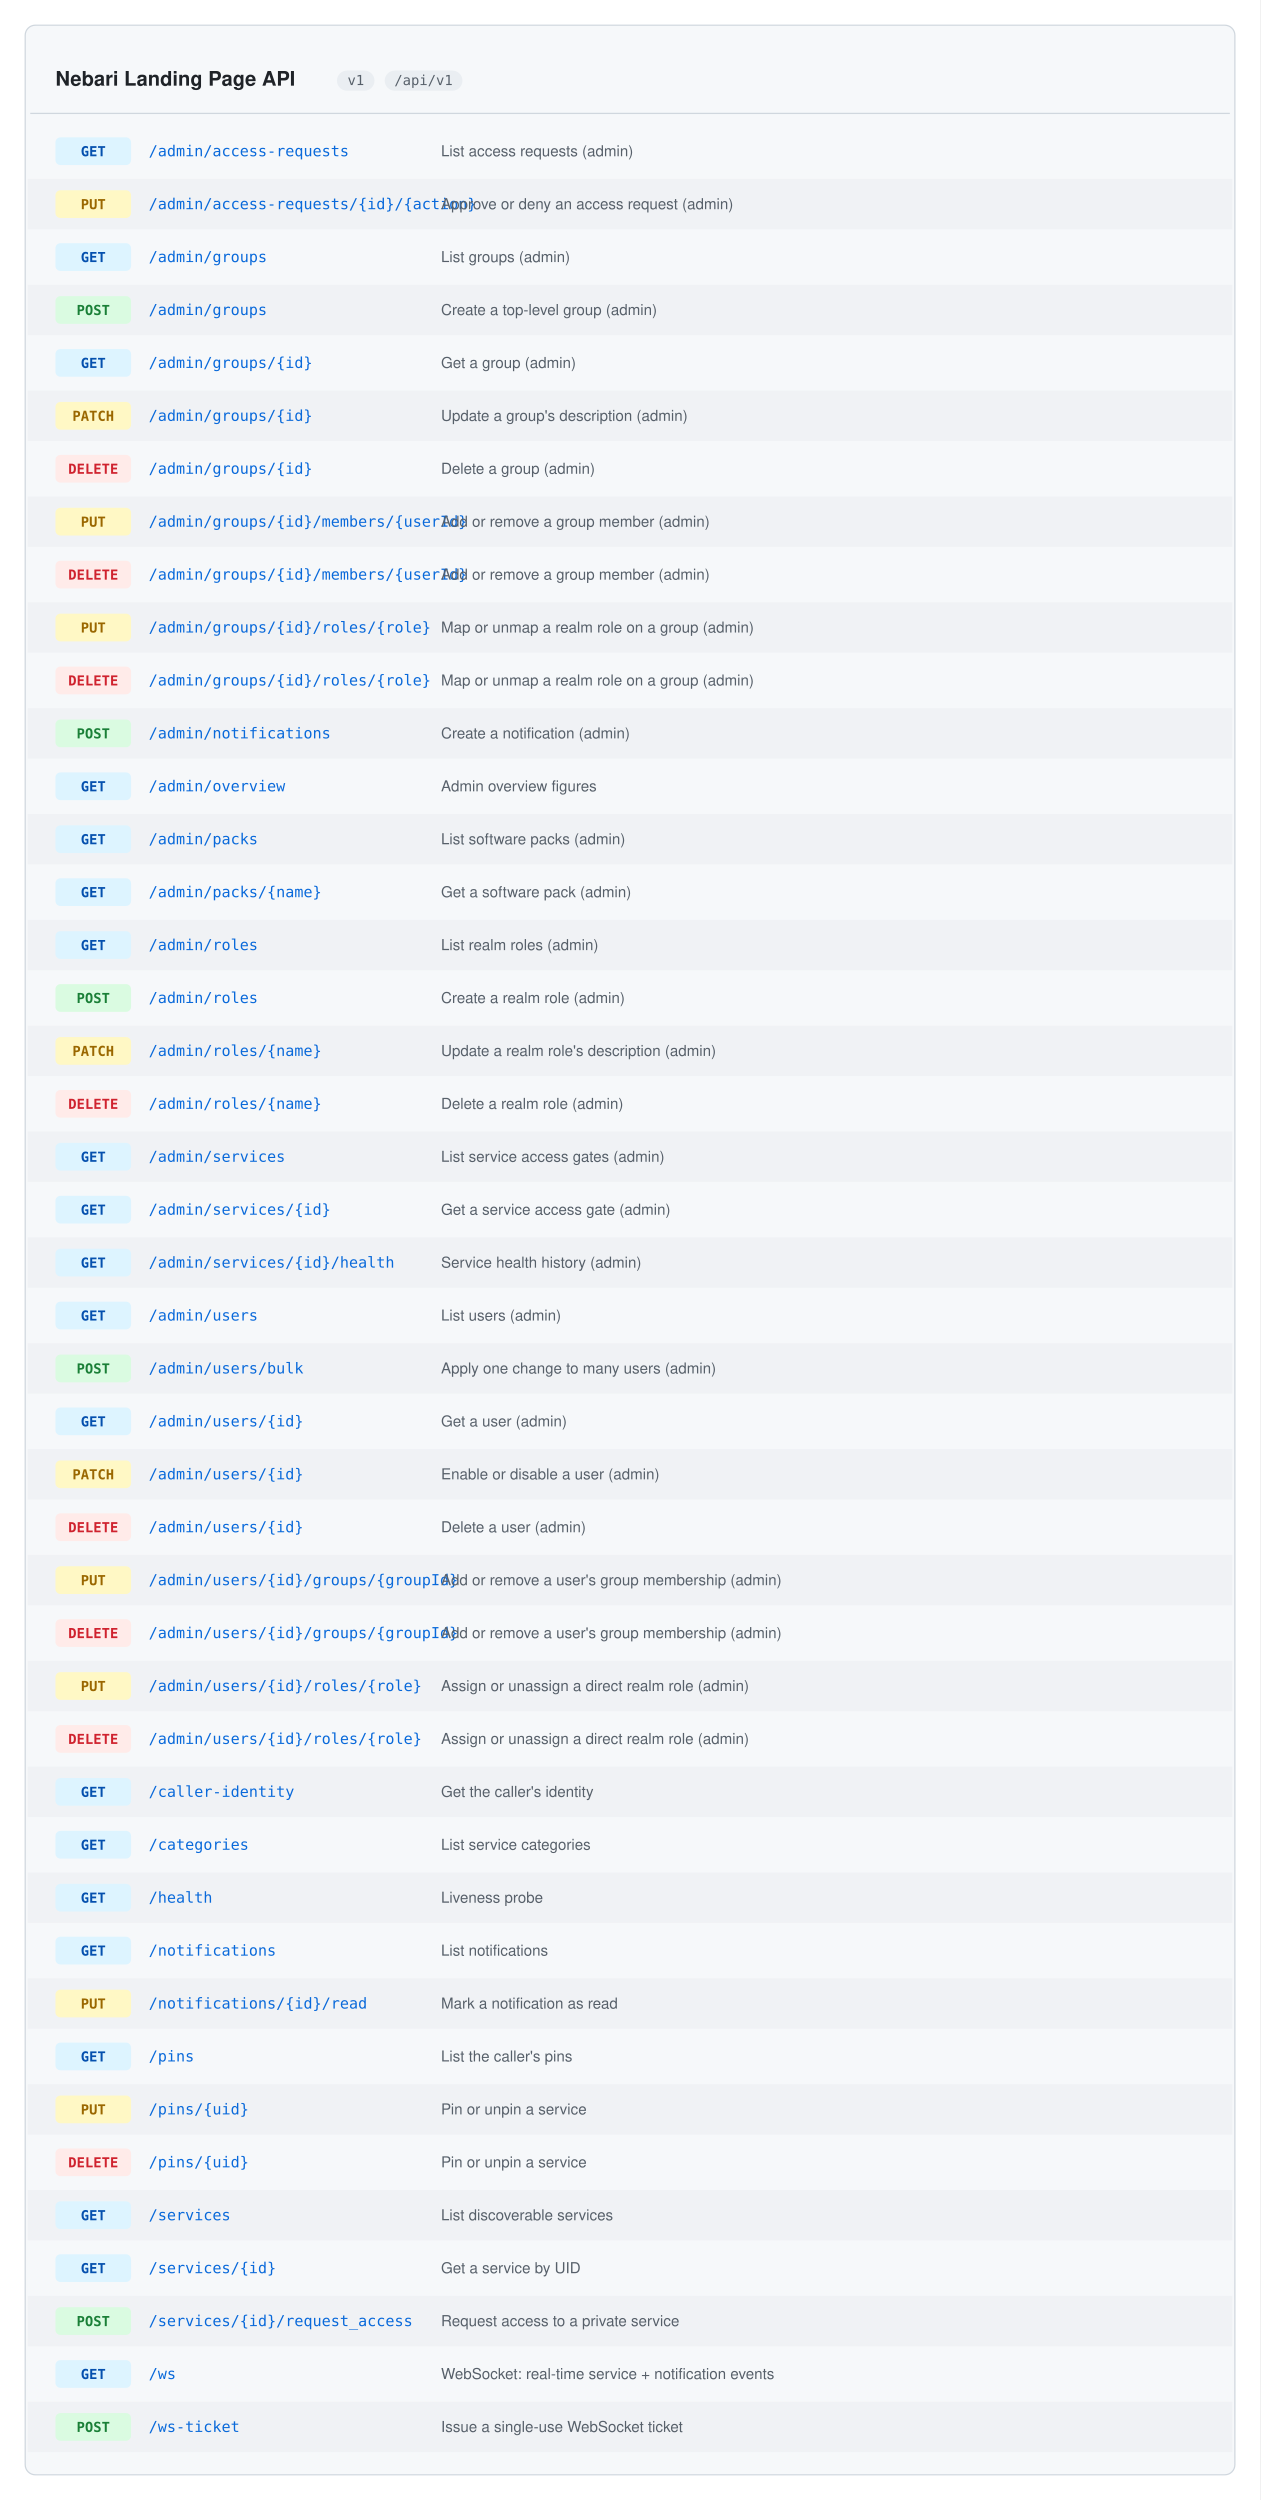
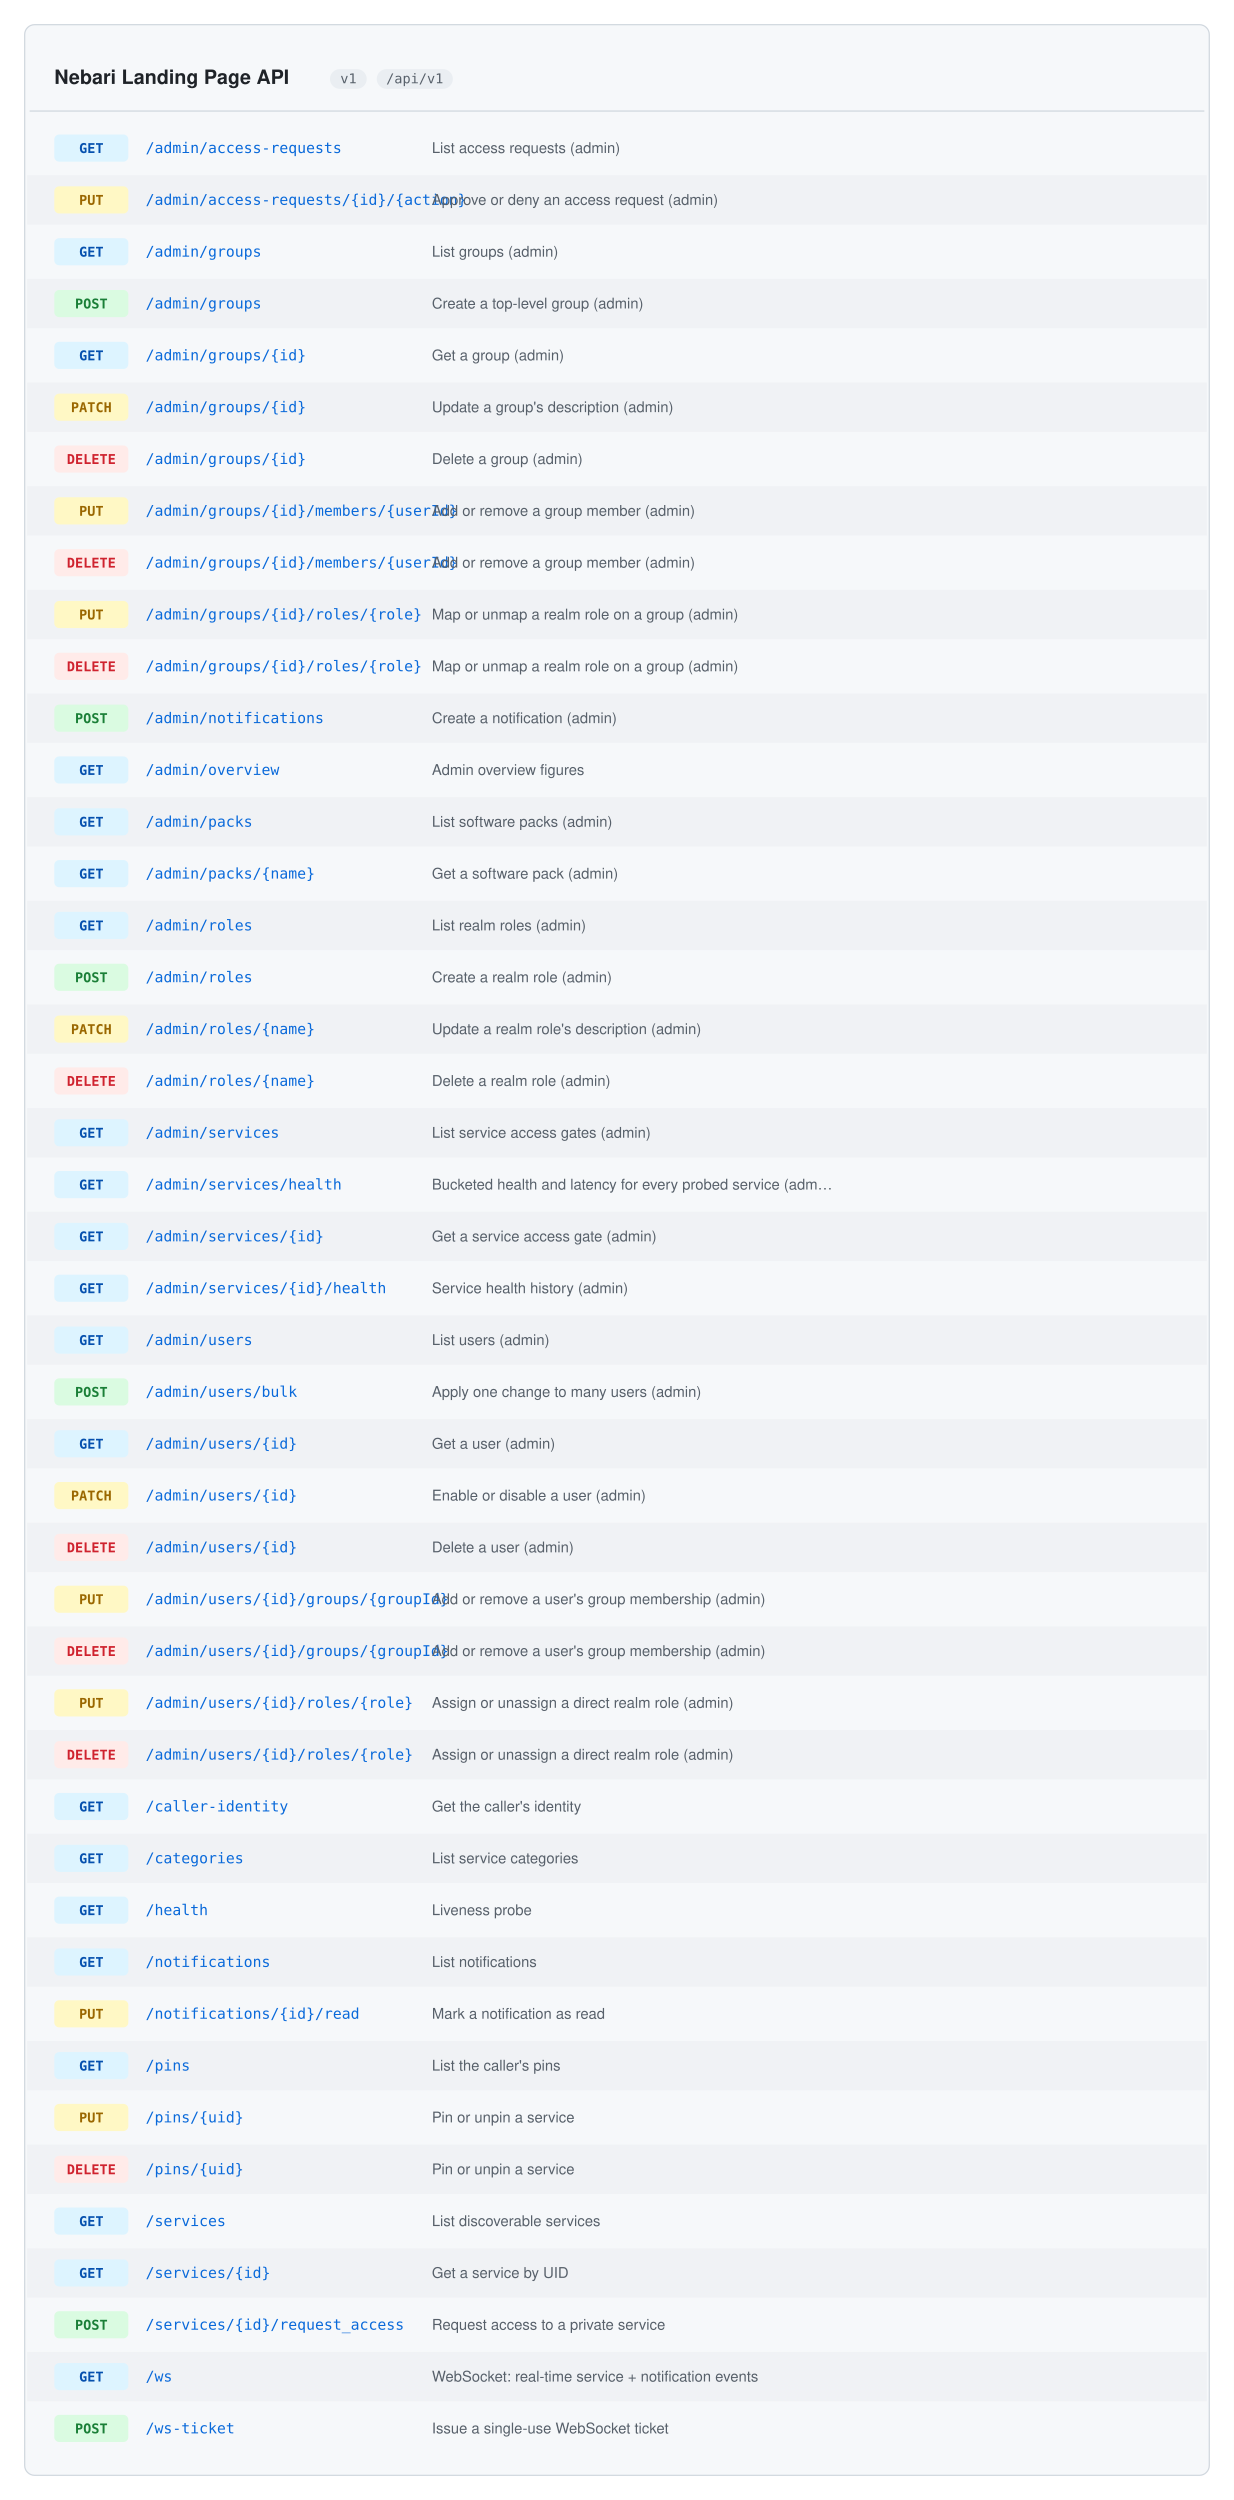
- <svg xmlns="http://www.w3.org/2000/svg" width="1000" height="1984" viewBox="0 0 1000 1984">
-   <rect width="1000" height="1984" fill="#ffffff" />
-   <rect x="20" y="20" width="960" height="1944" rx="8" fill="#f6f8fa" stroke="#d0d7de" stroke-width="1" />
+ <svg xmlns="http://www.w3.org/2000/svg" width="1000" height="2026" viewBox="0 0 1000 2026">
+   <rect width="1000" height="2026" fill="#ffffff" />
+   <rect x="20" y="20" width="960" height="1986" rx="8" fill="#f6f8fa" stroke="#d0d7de" stroke-width="1" />
  <text x="44" y="68" font-family="-apple-system,BlinkMacSystemFont,'Segoe UI',Helvetica,Arial,sans-serif" font-size="16" font-weight="600" fill="#1f2328">Nebari Landing Page API</text>
  <rect x="267.4" y="56.0" width="29.8" height="16" rx="8" fill="#eaeef2" />
  <text x="282.4" y="67.5" font-family="ui-monospace,'Cascadia Code','Source Code Pro',Menlo,Consolas,monospace" font-size="11" fill="#57606a" text-anchor="middle">v1</text>
  <rect x="305.3" y="56.0" width="61.7" height="16" rx="8" fill="#eaeef2" />
  <text x="336.1" y="67.5" font-family="ui-monospace,'Cascadia Code','Source Code Pro',Menlo,Consolas,monospace" font-size="11" fill="#57606a" text-anchor="middle">/api/v1</text>
  <line x1="24" y1="90" x2="976" y2="90" stroke="#d0d7de" stroke-width="1" />
  <rect x="44" y="109" width="60" height="22" rx="4" fill="#ddf4ff" />
  <text x="74" y="124" font-family="ui-monospace,'Cascadia Code','Source Code Pro',Menlo,Consolas,monospace" font-size="11" font-weight="600" fill="#0550ae" text-anchor="middle">GET</text>
  <text x="118" y="124" font-family="ui-monospace,'Cascadia Code','Source Code Pro',Menlo,Consolas,monospace" font-size="12" fill="#0969da">/admin/access-requests</text>
  <text x="350" y="124" font-family="-apple-system,BlinkMacSystemFont,'Segoe UI',Helvetica,Arial,sans-serif" font-size="12" fill="#57606a">List access requests (admin)</text>
  <rect x="22" y="142" width="956" height="40" fill="#f0f2f5" />
  <rect x="44" y="151" width="60" height="22" rx="4" fill="#fff8c5" />
  <text x="74" y="166" font-family="ui-monospace,'Cascadia Code','Source Code Pro',Menlo,Consolas,monospace" font-size="11" font-weight="600" fill="#9a6700" text-anchor="middle">PUT</text>
  <text x="118" y="166" font-family="ui-monospace,'Cascadia Code','Source Code Pro',Menlo,Consolas,monospace" font-size="12" fill="#0969da">/admin/access-requests/{id}/{action}</text>
  <text x="350" y="166" font-family="-apple-system,BlinkMacSystemFont,'Segoe UI',Helvetica,Arial,sans-serif" font-size="12" fill="#57606a">Approve or deny an access request (admin)</text>
  <rect x="44" y="193" width="60" height="22" rx="4" fill="#ddf4ff" />
  <text x="74" y="208" font-family="ui-monospace,'Cascadia Code','Source Code Pro',Menlo,Consolas,monospace" font-size="11" font-weight="600" fill="#0550ae" text-anchor="middle">GET</text>
  <text x="118" y="208" font-family="ui-monospace,'Cascadia Code','Source Code Pro',Menlo,Consolas,monospace" font-size="12" fill="#0969da">/admin/groups</text>
  <text x="350" y="208" font-family="-apple-system,BlinkMacSystemFont,'Segoe UI',Helvetica,Arial,sans-serif" font-size="12" fill="#57606a">List groups (admin)</text>
  <rect x="22" y="226" width="956" height="40" fill="#f0f2f5" />
  <rect x="44" y="235" width="60" height="22" rx="4" fill="#dafbe1" />
  <text x="74" y="250" font-family="ui-monospace,'Cascadia Code','Source Code Pro',Menlo,Consolas,monospace" font-size="11" font-weight="600" fill="#1a7f37" text-anchor="middle">POST</text>
  <text x="118" y="250" font-family="ui-monospace,'Cascadia Code','Source Code Pro',Menlo,Consolas,monospace" font-size="12" fill="#0969da">/admin/groups</text>
  <text x="350" y="250" font-family="-apple-system,BlinkMacSystemFont,'Segoe UI',Helvetica,Arial,sans-serif" font-size="12" fill="#57606a">Create a top-level group (admin)</text>
  <rect x="44" y="277" width="60" height="22" rx="4" fill="#ddf4ff" />
  <text x="74" y="292" font-family="ui-monospace,'Cascadia Code','Source Code Pro',Menlo,Consolas,monospace" font-size="11" font-weight="600" fill="#0550ae" text-anchor="middle">GET</text>
  <text x="118" y="292" font-family="ui-monospace,'Cascadia Code','Source Code Pro',Menlo,Consolas,monospace" font-size="12" fill="#0969da">/admin/groups/{id}</text>
  <text x="350" y="292" font-family="-apple-system,BlinkMacSystemFont,'Segoe UI',Helvetica,Arial,sans-serif" font-size="12" fill="#57606a">Get a group (admin)</text>
  <rect x="22" y="310" width="956" height="40" fill="#f0f2f5" />
  <rect x="44" y="319" width="60" height="22" rx="4" fill="#fff8c5" />
  <text x="74" y="334" font-family="ui-monospace,'Cascadia Code','Source Code Pro',Menlo,Consolas,monospace" font-size="11" font-weight="600" fill="#9a6700" text-anchor="middle">PATCH</text>
  <text x="118" y="334" font-family="ui-monospace,'Cascadia Code','Source Code Pro',Menlo,Consolas,monospace" font-size="12" fill="#0969da">/admin/groups/{id}</text>
  <text x="350" y="334" font-family="-apple-system,BlinkMacSystemFont,'Segoe UI',Helvetica,Arial,sans-serif" font-size="12" fill="#57606a">Update a group's description (admin)</text>
  <rect x="44" y="361" width="60" height="22" rx="4" fill="#ffebe9" />
  <text x="74" y="376" font-family="ui-monospace,'Cascadia Code','Source Code Pro',Menlo,Consolas,monospace" font-size="11" font-weight="600" fill="#cf222e" text-anchor="middle">DELETE</text>
  <text x="118" y="376" font-family="ui-monospace,'Cascadia Code','Source Code Pro',Menlo,Consolas,monospace" font-size="12" fill="#0969da">/admin/groups/{id}</text>
  <text x="350" y="376" font-family="-apple-system,BlinkMacSystemFont,'Segoe UI',Helvetica,Arial,sans-serif" font-size="12" fill="#57606a">Delete a group (admin)</text>
  <rect x="22" y="394" width="956" height="40" fill="#f0f2f5" />
  <rect x="44" y="403" width="60" height="22" rx="4" fill="#fff8c5" />
  <text x="74" y="418" font-family="ui-monospace,'Cascadia Code','Source Code Pro',Menlo,Consolas,monospace" font-size="11" font-weight="600" fill="#9a6700" text-anchor="middle">PUT</text>
  <text x="118" y="418" font-family="ui-monospace,'Cascadia Code','Source Code Pro',Menlo,Consolas,monospace" font-size="12" fill="#0969da">/admin/groups/{id}/members/{userId}</text>
  <text x="350" y="418" font-family="-apple-system,BlinkMacSystemFont,'Segoe UI',Helvetica,Arial,sans-serif" font-size="12" fill="#57606a">Add or remove a group member (admin)</text>
  <rect x="44" y="445" width="60" height="22" rx="4" fill="#ffebe9" />
  <text x="74" y="460" font-family="ui-monospace,'Cascadia Code','Source Code Pro',Menlo,Consolas,monospace" font-size="11" font-weight="600" fill="#cf222e" text-anchor="middle">DELETE</text>
  <text x="118" y="460" font-family="ui-monospace,'Cascadia Code','Source Code Pro',Menlo,Consolas,monospace" font-size="12" fill="#0969da">/admin/groups/{id}/members/{userId}</text>
  <text x="350" y="460" font-family="-apple-system,BlinkMacSystemFont,'Segoe UI',Helvetica,Arial,sans-serif" font-size="12" fill="#57606a">Add or remove a group member (admin)</text>
  <rect x="22" y="478" width="956" height="40" fill="#f0f2f5" />
  <rect x="44" y="487" width="60" height="22" rx="4" fill="#fff8c5" />
  <text x="74" y="502" font-family="ui-monospace,'Cascadia Code','Source Code Pro',Menlo,Consolas,monospace" font-size="11" font-weight="600" fill="#9a6700" text-anchor="middle">PUT</text>
  <text x="118" y="502" font-family="ui-monospace,'Cascadia Code','Source Code Pro',Menlo,Consolas,monospace" font-size="12" fill="#0969da">/admin/groups/{id}/roles/{role}</text>
  <text x="350" y="502" font-family="-apple-system,BlinkMacSystemFont,'Segoe UI',Helvetica,Arial,sans-serif" font-size="12" fill="#57606a">Map or unmap a realm role on a group (admin)</text>
  <rect x="44" y="529" width="60" height="22" rx="4" fill="#ffebe9" />
  <text x="74" y="544" font-family="ui-monospace,'Cascadia Code','Source Code Pro',Menlo,Consolas,monospace" font-size="11" font-weight="600" fill="#cf222e" text-anchor="middle">DELETE</text>
  <text x="118" y="544" font-family="ui-monospace,'Cascadia Code','Source Code Pro',Menlo,Consolas,monospace" font-size="12" fill="#0969da">/admin/groups/{id}/roles/{role}</text>
  <text x="350" y="544" font-family="-apple-system,BlinkMacSystemFont,'Segoe UI',Helvetica,Arial,sans-serif" font-size="12" fill="#57606a">Map or unmap a realm role on a group (admin)</text>
  <rect x="22" y="562" width="956" height="40" fill="#f0f2f5" />
  <rect x="44" y="571" width="60" height="22" rx="4" fill="#dafbe1" />
  <text x="74" y="586" font-family="ui-monospace,'Cascadia Code','Source Code Pro',Menlo,Consolas,monospace" font-size="11" font-weight="600" fill="#1a7f37" text-anchor="middle">POST</text>
  <text x="118" y="586" font-family="ui-monospace,'Cascadia Code','Source Code Pro',Menlo,Consolas,monospace" font-size="12" fill="#0969da">/admin/notifications</text>
  <text x="350" y="586" font-family="-apple-system,BlinkMacSystemFont,'Segoe UI',Helvetica,Arial,sans-serif" font-size="12" fill="#57606a">Create a notification (admin)</text>
  <rect x="44" y="613" width="60" height="22" rx="4" fill="#ddf4ff" />
  <text x="74" y="628" font-family="ui-monospace,'Cascadia Code','Source Code Pro',Menlo,Consolas,monospace" font-size="11" font-weight="600" fill="#0550ae" text-anchor="middle">GET</text>
  <text x="118" y="628" font-family="ui-monospace,'Cascadia Code','Source Code Pro',Menlo,Consolas,monospace" font-size="12" fill="#0969da">/admin/overview</text>
  <text x="350" y="628" font-family="-apple-system,BlinkMacSystemFont,'Segoe UI',Helvetica,Arial,sans-serif" font-size="12" fill="#57606a">Admin overview figures</text>
  <rect x="22" y="646" width="956" height="40" fill="#f0f2f5" />
  <rect x="44" y="655" width="60" height="22" rx="4" fill="#ddf4ff" />
  <text x="74" y="670" font-family="ui-monospace,'Cascadia Code','Source Code Pro',Menlo,Consolas,monospace" font-size="11" font-weight="600" fill="#0550ae" text-anchor="middle">GET</text>
  <text x="118" y="670" font-family="ui-monospace,'Cascadia Code','Source Code Pro',Menlo,Consolas,monospace" font-size="12" fill="#0969da">/admin/packs</text>
  <text x="350" y="670" font-family="-apple-system,BlinkMacSystemFont,'Segoe UI',Helvetica,Arial,sans-serif" font-size="12" fill="#57606a">List software packs (admin)</text>
  <rect x="44" y="697" width="60" height="22" rx="4" fill="#ddf4ff" />
  <text x="74" y="712" font-family="ui-monospace,'Cascadia Code','Source Code Pro',Menlo,Consolas,monospace" font-size="11" font-weight="600" fill="#0550ae" text-anchor="middle">GET</text>
  <text x="118" y="712" font-family="ui-monospace,'Cascadia Code','Source Code Pro',Menlo,Consolas,monospace" font-size="12" fill="#0969da">/admin/packs/{name}</text>
  <text x="350" y="712" font-family="-apple-system,BlinkMacSystemFont,'Segoe UI',Helvetica,Arial,sans-serif" font-size="12" fill="#57606a">Get a software pack (admin)</text>
  <rect x="22" y="730" width="956" height="40" fill="#f0f2f5" />
  <rect x="44" y="739" width="60" height="22" rx="4" fill="#ddf4ff" />
  <text x="74" y="754" font-family="ui-monospace,'Cascadia Code','Source Code Pro',Menlo,Consolas,monospace" font-size="11" font-weight="600" fill="#0550ae" text-anchor="middle">GET</text>
  <text x="118" y="754" font-family="ui-monospace,'Cascadia Code','Source Code Pro',Menlo,Consolas,monospace" font-size="12" fill="#0969da">/admin/roles</text>
  <text x="350" y="754" font-family="-apple-system,BlinkMacSystemFont,'Segoe UI',Helvetica,Arial,sans-serif" font-size="12" fill="#57606a">List realm roles (admin)</text>
  <rect x="44" y="781" width="60" height="22" rx="4" fill="#dafbe1" />
  <text x="74" y="796" font-family="ui-monospace,'Cascadia Code','Source Code Pro',Menlo,Consolas,monospace" font-size="11" font-weight="600" fill="#1a7f37" text-anchor="middle">POST</text>
  <text x="118" y="796" font-family="ui-monospace,'Cascadia Code','Source Code Pro',Menlo,Consolas,monospace" font-size="12" fill="#0969da">/admin/roles</text>
  <text x="350" y="796" font-family="-apple-system,BlinkMacSystemFont,'Segoe UI',Helvetica,Arial,sans-serif" font-size="12" fill="#57606a">Create a realm role (admin)</text>
  <rect x="22" y="814" width="956" height="40" fill="#f0f2f5" />
  <rect x="44" y="823" width="60" height="22" rx="4" fill="#fff8c5" />
  <text x="74" y="838" font-family="ui-monospace,'Cascadia Code','Source Code Pro',Menlo,Consolas,monospace" font-size="11" font-weight="600" fill="#9a6700" text-anchor="middle">PATCH</text>
  <text x="118" y="838" font-family="ui-monospace,'Cascadia Code','Source Code Pro',Menlo,Consolas,monospace" font-size="12" fill="#0969da">/admin/roles/{name}</text>
  <text x="350" y="838" font-family="-apple-system,BlinkMacSystemFont,'Segoe UI',Helvetica,Arial,sans-serif" font-size="12" fill="#57606a">Update a realm role's description (admin)</text>
  <rect x="44" y="865" width="60" height="22" rx="4" fill="#ffebe9" />
  <text x="74" y="880" font-family="ui-monospace,'Cascadia Code','Source Code Pro',Menlo,Consolas,monospace" font-size="11" font-weight="600" fill="#cf222e" text-anchor="middle">DELETE</text>
  <text x="118" y="880" font-family="ui-monospace,'Cascadia Code','Source Code Pro',Menlo,Consolas,monospace" font-size="12" fill="#0969da">/admin/roles/{name}</text>
  <text x="350" y="880" font-family="-apple-system,BlinkMacSystemFont,'Segoe UI',Helvetica,Arial,sans-serif" font-size="12" fill="#57606a">Delete a realm role (admin)</text>
  <rect x="22" y="898" width="956" height="40" fill="#f0f2f5" />
  <rect x="44" y="907" width="60" height="22" rx="4" fill="#ddf4ff" />
  <text x="74" y="922" font-family="ui-monospace,'Cascadia Code','Source Code Pro',Menlo,Consolas,monospace" font-size="11" font-weight="600" fill="#0550ae" text-anchor="middle">GET</text>
  <text x="118" y="922" font-family="ui-monospace,'Cascadia Code','Source Code Pro',Menlo,Consolas,monospace" font-size="12" fill="#0969da">/admin/services</text>
  <text x="350" y="922" font-family="-apple-system,BlinkMacSystemFont,'Segoe UI',Helvetica,Arial,sans-serif" font-size="12" fill="#57606a">List service access gates (admin)</text>
  <rect x="44" y="949" width="60" height="22" rx="4" fill="#ddf4ff" />
  <text x="74" y="964" font-family="ui-monospace,'Cascadia Code','Source Code Pro',Menlo,Consolas,monospace" font-size="11" font-weight="600" fill="#0550ae" text-anchor="middle">GET</text>
-   <text x="118" y="964" font-family="ui-monospace,'Cascadia Code','Source Code Pro',Menlo,Consolas,monospace" font-size="12" fill="#0969da">/admin/services/{id}</text>
-   <text x="350" y="964" font-family="-apple-system,BlinkMacSystemFont,'Segoe UI',Helvetica,Arial,sans-serif" font-size="12" fill="#57606a">Get a service access gate (admin)</text>
+   <text x="118" y="964" font-family="ui-monospace,'Cascadia Code','Source Code Pro',Menlo,Consolas,monospace" font-size="12" fill="#0969da">/admin/services/health</text>
+   <text x="350" y="964" font-family="-apple-system,BlinkMacSystemFont,'Segoe UI',Helvetica,Arial,sans-serif" font-size="12" fill="#57606a">Bucketed health and latency for every probed service (adm…</text>
  <rect x="22" y="982" width="956" height="40" fill="#f0f2f5" />
  <rect x="44" y="991" width="60" height="22" rx="4" fill="#ddf4ff" />
  <text x="74" y="1006" font-family="ui-monospace,'Cascadia Code','Source Code Pro',Menlo,Consolas,monospace" font-size="11" font-weight="600" fill="#0550ae" text-anchor="middle">GET</text>
-   <text x="118" y="1006" font-family="ui-monospace,'Cascadia Code','Source Code Pro',Menlo,Consolas,monospace" font-size="12" fill="#0969da">/admin/services/{id}/health</text>
-   <text x="350" y="1006" font-family="-apple-system,BlinkMacSystemFont,'Segoe UI',Helvetica,Arial,sans-serif" font-size="12" fill="#57606a">Service health history (admin)</text>
+   <text x="118" y="1006" font-family="ui-monospace,'Cascadia Code','Source Code Pro',Menlo,Consolas,monospace" font-size="12" fill="#0969da">/admin/services/{id}</text>
+   <text x="350" y="1006" font-family="-apple-system,BlinkMacSystemFont,'Segoe UI',Helvetica,Arial,sans-serif" font-size="12" fill="#57606a">Get a service access gate (admin)</text>
  <rect x="44" y="1033" width="60" height="22" rx="4" fill="#ddf4ff" />
  <text x="74" y="1048" font-family="ui-monospace,'Cascadia Code','Source Code Pro',Menlo,Consolas,monospace" font-size="11" font-weight="600" fill="#0550ae" text-anchor="middle">GET</text>
-   <text x="118" y="1048" font-family="ui-monospace,'Cascadia Code','Source Code Pro',Menlo,Consolas,monospace" font-size="12" fill="#0969da">/admin/users</text>
-   <text x="350" y="1048" font-family="-apple-system,BlinkMacSystemFont,'Segoe UI',Helvetica,Arial,sans-serif" font-size="12" fill="#57606a">List users (admin)</text>
+   <text x="118" y="1048" font-family="ui-monospace,'Cascadia Code','Source Code Pro',Menlo,Consolas,monospace" font-size="12" fill="#0969da">/admin/services/{id}/health</text>
+   <text x="350" y="1048" font-family="-apple-system,BlinkMacSystemFont,'Segoe UI',Helvetica,Arial,sans-serif" font-size="12" fill="#57606a">Service health history (admin)</text>
  <rect x="22" y="1066" width="956" height="40" fill="#f0f2f5" />
-   <rect x="44" y="1075" width="60" height="22" rx="4" fill="#dafbe1" />
-   <text x="74" y="1090" font-family="ui-monospace,'Cascadia Code','Source Code Pro',Menlo,Consolas,monospace" font-size="11" font-weight="600" fill="#1a7f37" text-anchor="middle">POST</text>
-   <text x="118" y="1090" font-family="ui-monospace,'Cascadia Code','Source Code Pro',Menlo,Consolas,monospace" font-size="12" fill="#0969da">/admin/users/bulk</text>
-   <text x="350" y="1090" font-family="-apple-system,BlinkMacSystemFont,'Segoe UI',Helvetica,Arial,sans-serif" font-size="12" fill="#57606a">Apply one change to many users (admin)</text>
-   <rect x="44" y="1117" width="60" height="22" rx="4" fill="#ddf4ff" />
-   <text x="74" y="1132" font-family="ui-monospace,'Cascadia Code','Source Code Pro',Menlo,Consolas,monospace" font-size="11" font-weight="600" fill="#0550ae" text-anchor="middle">GET</text>
-   <text x="118" y="1132" font-family="ui-monospace,'Cascadia Code','Source Code Pro',Menlo,Consolas,monospace" font-size="12" fill="#0969da">/admin/users/{id}</text>
-   <text x="350" y="1132" font-family="-apple-system,BlinkMacSystemFont,'Segoe UI',Helvetica,Arial,sans-serif" font-size="12" fill="#57606a">Get a user (admin)</text>
+   <rect x="44" y="1075" width="60" height="22" rx="4" fill="#ddf4ff" />
+   <text x="74" y="1090" font-family="ui-monospace,'Cascadia Code','Source Code Pro',Menlo,Consolas,monospace" font-size="11" font-weight="600" fill="#0550ae" text-anchor="middle">GET</text>
+   <text x="118" y="1090" font-family="ui-monospace,'Cascadia Code','Source Code Pro',Menlo,Consolas,monospace" font-size="12" fill="#0969da">/admin/users</text>
+   <text x="350" y="1090" font-family="-apple-system,BlinkMacSystemFont,'Segoe UI',Helvetica,Arial,sans-serif" font-size="12" fill="#57606a">List users (admin)</text>
+   <rect x="44" y="1117" width="60" height="22" rx="4" fill="#dafbe1" />
+   <text x="74" y="1132" font-family="ui-monospace,'Cascadia Code','Source Code Pro',Menlo,Consolas,monospace" font-size="11" font-weight="600" fill="#1a7f37" text-anchor="middle">POST</text>
+   <text x="118" y="1132" font-family="ui-monospace,'Cascadia Code','Source Code Pro',Menlo,Consolas,monospace" font-size="12" fill="#0969da">/admin/users/bulk</text>
+   <text x="350" y="1132" font-family="-apple-system,BlinkMacSystemFont,'Segoe UI',Helvetica,Arial,sans-serif" font-size="12" fill="#57606a">Apply one change to many users (admin)</text>
  <rect x="22" y="1150" width="956" height="40" fill="#f0f2f5" />
-   <rect x="44" y="1159" width="60" height="22" rx="4" fill="#fff8c5" />
-   <text x="74" y="1174" font-family="ui-monospace,'Cascadia Code','Source Code Pro',Menlo,Consolas,monospace" font-size="11" font-weight="600" fill="#9a6700" text-anchor="middle">PATCH</text>
+   <rect x="44" y="1159" width="60" height="22" rx="4" fill="#ddf4ff" />
+   <text x="74" y="1174" font-family="ui-monospace,'Cascadia Code','Source Code Pro',Menlo,Consolas,monospace" font-size="11" font-weight="600" fill="#0550ae" text-anchor="middle">GET</text>
  <text x="118" y="1174" font-family="ui-monospace,'Cascadia Code','Source Code Pro',Menlo,Consolas,monospace" font-size="12" fill="#0969da">/admin/users/{id}</text>
-   <text x="350" y="1174" font-family="-apple-system,BlinkMacSystemFont,'Segoe UI',Helvetica,Arial,sans-serif" font-size="12" fill="#57606a">Enable or disable a user (admin)</text>
-   <rect x="44" y="1201" width="60" height="22" rx="4" fill="#ffebe9" />
-   <text x="74" y="1216" font-family="ui-monospace,'Cascadia Code','Source Code Pro',Menlo,Consolas,monospace" font-size="11" font-weight="600" fill="#cf222e" text-anchor="middle">DELETE</text>
+   <text x="350" y="1174" font-family="-apple-system,BlinkMacSystemFont,'Segoe UI',Helvetica,Arial,sans-serif" font-size="12" fill="#57606a">Get a user (admin)</text>
+   <rect x="44" y="1201" width="60" height="22" rx="4" fill="#fff8c5" />
+   <text x="74" y="1216" font-family="ui-monospace,'Cascadia Code','Source Code Pro',Menlo,Consolas,monospace" font-size="11" font-weight="600" fill="#9a6700" text-anchor="middle">PATCH</text>
  <text x="118" y="1216" font-family="ui-monospace,'Cascadia Code','Source Code Pro',Menlo,Consolas,monospace" font-size="12" fill="#0969da">/admin/users/{id}</text>
-   <text x="350" y="1216" font-family="-apple-system,BlinkMacSystemFont,'Segoe UI',Helvetica,Arial,sans-serif" font-size="12" fill="#57606a">Delete a user (admin)</text>
+   <text x="350" y="1216" font-family="-apple-system,BlinkMacSystemFont,'Segoe UI',Helvetica,Arial,sans-serif" font-size="12" fill="#57606a">Enable or disable a user (admin)</text>
  <rect x="22" y="1234" width="956" height="40" fill="#f0f2f5" />
-   <rect x="44" y="1243" width="60" height="22" rx="4" fill="#fff8c5" />
-   <text x="74" y="1258" font-family="ui-monospace,'Cascadia Code','Source Code Pro',Menlo,Consolas,monospace" font-size="11" font-weight="600" fill="#9a6700" text-anchor="middle">PUT</text>
-   <text x="118" y="1258" font-family="ui-monospace,'Cascadia Code','Source Code Pro',Menlo,Consolas,monospace" font-size="12" fill="#0969da">/admin/users/{id}/groups/{groupId}</text>
-   <text x="350" y="1258" font-family="-apple-system,BlinkMacSystemFont,'Segoe UI',Helvetica,Arial,sans-serif" font-size="12" fill="#57606a">Add or remove a user's group membership (admin)</text>
-   <rect x="44" y="1285" width="60" height="22" rx="4" fill="#ffebe9" />
-   <text x="74" y="1300" font-family="ui-monospace,'Cascadia Code','Source Code Pro',Menlo,Consolas,monospace" font-size="11" font-weight="600" fill="#cf222e" text-anchor="middle">DELETE</text>
+   <rect x="44" y="1243" width="60" height="22" rx="4" fill="#ffebe9" />
+   <text x="74" y="1258" font-family="ui-monospace,'Cascadia Code','Source Code Pro',Menlo,Consolas,monospace" font-size="11" font-weight="600" fill="#cf222e" text-anchor="middle">DELETE</text>
+   <text x="118" y="1258" font-family="ui-monospace,'Cascadia Code','Source Code Pro',Menlo,Consolas,monospace" font-size="12" fill="#0969da">/admin/users/{id}</text>
+   <text x="350" y="1258" font-family="-apple-system,BlinkMacSystemFont,'Segoe UI',Helvetica,Arial,sans-serif" font-size="12" fill="#57606a">Delete a user (admin)</text>
+   <rect x="44" y="1285" width="60" height="22" rx="4" fill="#fff8c5" />
+   <text x="74" y="1300" font-family="ui-monospace,'Cascadia Code','Source Code Pro',Menlo,Consolas,monospace" font-size="11" font-weight="600" fill="#9a6700" text-anchor="middle">PUT</text>
  <text x="118" y="1300" font-family="ui-monospace,'Cascadia Code','Source Code Pro',Menlo,Consolas,monospace" font-size="12" fill="#0969da">/admin/users/{id}/groups/{groupId}</text>
  <text x="350" y="1300" font-family="-apple-system,BlinkMacSystemFont,'Segoe UI',Helvetica,Arial,sans-serif" font-size="12" fill="#57606a">Add or remove a user's group membership (admin)</text>
  <rect x="22" y="1318" width="956" height="40" fill="#f0f2f5" />
-   <rect x="44" y="1327" width="60" height="22" rx="4" fill="#fff8c5" />
-   <text x="74" y="1342" font-family="ui-monospace,'Cascadia Code','Source Code Pro',Menlo,Consolas,monospace" font-size="11" font-weight="600" fill="#9a6700" text-anchor="middle">PUT</text>
-   <text x="118" y="1342" font-family="ui-monospace,'Cascadia Code','Source Code Pro',Menlo,Consolas,monospace" font-size="12" fill="#0969da">/admin/users/{id}/roles/{role}</text>
-   <text x="350" y="1342" font-family="-apple-system,BlinkMacSystemFont,'Segoe UI',Helvetica,Arial,sans-serif" font-size="12" fill="#57606a">Assign or unassign a direct realm role (admin)</text>
-   <rect x="44" y="1369" width="60" height="22" rx="4" fill="#ffebe9" />
-   <text x="74" y="1384" font-family="ui-monospace,'Cascadia Code','Source Code Pro',Menlo,Consolas,monospace" font-size="11" font-weight="600" fill="#cf222e" text-anchor="middle">DELETE</text>
+   <rect x="44" y="1327" width="60" height="22" rx="4" fill="#ffebe9" />
+   <text x="74" y="1342" font-family="ui-monospace,'Cascadia Code','Source Code Pro',Menlo,Consolas,monospace" font-size="11" font-weight="600" fill="#cf222e" text-anchor="middle">DELETE</text>
+   <text x="118" y="1342" font-family="ui-monospace,'Cascadia Code','Source Code Pro',Menlo,Consolas,monospace" font-size="12" fill="#0969da">/admin/users/{id}/groups/{groupId}</text>
+   <text x="350" y="1342" font-family="-apple-system,BlinkMacSystemFont,'Segoe UI',Helvetica,Arial,sans-serif" font-size="12" fill="#57606a">Add or remove a user's group membership (admin)</text>
+   <rect x="44" y="1369" width="60" height="22" rx="4" fill="#fff8c5" />
+   <text x="74" y="1384" font-family="ui-monospace,'Cascadia Code','Source Code Pro',Menlo,Consolas,monospace" font-size="11" font-weight="600" fill="#9a6700" text-anchor="middle">PUT</text>
  <text x="118" y="1384" font-family="ui-monospace,'Cascadia Code','Source Code Pro',Menlo,Consolas,monospace" font-size="12" fill="#0969da">/admin/users/{id}/roles/{role}</text>
  <text x="350" y="1384" font-family="-apple-system,BlinkMacSystemFont,'Segoe UI',Helvetica,Arial,sans-serif" font-size="12" fill="#57606a">Assign or unassign a direct realm role (admin)</text>
  <rect x="22" y="1402" width="956" height="40" fill="#f0f2f5" />
-   <rect x="44" y="1411" width="60" height="22" rx="4" fill="#ddf4ff" />
-   <text x="74" y="1426" font-family="ui-monospace,'Cascadia Code','Source Code Pro',Menlo,Consolas,monospace" font-size="11" font-weight="600" fill="#0550ae" text-anchor="middle">GET</text>
-   <text x="118" y="1426" font-family="ui-monospace,'Cascadia Code','Source Code Pro',Menlo,Consolas,monospace" font-size="12" fill="#0969da">/caller-identity</text>
-   <text x="350" y="1426" font-family="-apple-system,BlinkMacSystemFont,'Segoe UI',Helvetica,Arial,sans-serif" font-size="12" fill="#57606a">Get the caller's identity</text>
+   <rect x="44" y="1411" width="60" height="22" rx="4" fill="#ffebe9" />
+   <text x="74" y="1426" font-family="ui-monospace,'Cascadia Code','Source Code Pro',Menlo,Consolas,monospace" font-size="11" font-weight="600" fill="#cf222e" text-anchor="middle">DELETE</text>
+   <text x="118" y="1426" font-family="ui-monospace,'Cascadia Code','Source Code Pro',Menlo,Consolas,monospace" font-size="12" fill="#0969da">/admin/users/{id}/roles/{role}</text>
+   <text x="350" y="1426" font-family="-apple-system,BlinkMacSystemFont,'Segoe UI',Helvetica,Arial,sans-serif" font-size="12" fill="#57606a">Assign or unassign a direct realm role (admin)</text>
  <rect x="44" y="1453" width="60" height="22" rx="4" fill="#ddf4ff" />
  <text x="74" y="1468" font-family="ui-monospace,'Cascadia Code','Source Code Pro',Menlo,Consolas,monospace" font-size="11" font-weight="600" fill="#0550ae" text-anchor="middle">GET</text>
-   <text x="118" y="1468" font-family="ui-monospace,'Cascadia Code','Source Code Pro',Menlo,Consolas,monospace" font-size="12" fill="#0969da">/categories</text>
-   <text x="350" y="1468" font-family="-apple-system,BlinkMacSystemFont,'Segoe UI',Helvetica,Arial,sans-serif" font-size="12" fill="#57606a">List service categories</text>
+   <text x="118" y="1468" font-family="ui-monospace,'Cascadia Code','Source Code Pro',Menlo,Consolas,monospace" font-size="12" fill="#0969da">/caller-identity</text>
+   <text x="350" y="1468" font-family="-apple-system,BlinkMacSystemFont,'Segoe UI',Helvetica,Arial,sans-serif" font-size="12" fill="#57606a">Get the caller's identity</text>
  <rect x="22" y="1486" width="956" height="40" fill="#f0f2f5" />
  <rect x="44" y="1495" width="60" height="22" rx="4" fill="#ddf4ff" />
  <text x="74" y="1510" font-family="ui-monospace,'Cascadia Code','Source Code Pro',Menlo,Consolas,monospace" font-size="11" font-weight="600" fill="#0550ae" text-anchor="middle">GET</text>
-   <text x="118" y="1510" font-family="ui-monospace,'Cascadia Code','Source Code Pro',Menlo,Consolas,monospace" font-size="12" fill="#0969da">/health</text>
-   <text x="350" y="1510" font-family="-apple-system,BlinkMacSystemFont,'Segoe UI',Helvetica,Arial,sans-serif" font-size="12" fill="#57606a">Liveness probe</text>
+   <text x="118" y="1510" font-family="ui-monospace,'Cascadia Code','Source Code Pro',Menlo,Consolas,monospace" font-size="12" fill="#0969da">/categories</text>
+   <text x="350" y="1510" font-family="-apple-system,BlinkMacSystemFont,'Segoe UI',Helvetica,Arial,sans-serif" font-size="12" fill="#57606a">List service categories</text>
  <rect x="44" y="1537" width="60" height="22" rx="4" fill="#ddf4ff" />
  <text x="74" y="1552" font-family="ui-monospace,'Cascadia Code','Source Code Pro',Menlo,Consolas,monospace" font-size="11" font-weight="600" fill="#0550ae" text-anchor="middle">GET</text>
-   <text x="118" y="1552" font-family="ui-monospace,'Cascadia Code','Source Code Pro',Menlo,Consolas,monospace" font-size="12" fill="#0969da">/notifications</text>
-   <text x="350" y="1552" font-family="-apple-system,BlinkMacSystemFont,'Segoe UI',Helvetica,Arial,sans-serif" font-size="12" fill="#57606a">List notifications</text>
+   <text x="118" y="1552" font-family="ui-monospace,'Cascadia Code','Source Code Pro',Menlo,Consolas,monospace" font-size="12" fill="#0969da">/health</text>
+   <text x="350" y="1552" font-family="-apple-system,BlinkMacSystemFont,'Segoe UI',Helvetica,Arial,sans-serif" font-size="12" fill="#57606a">Liveness probe</text>
  <rect x="22" y="1570" width="956" height="40" fill="#f0f2f5" />
-   <rect x="44" y="1579" width="60" height="22" rx="4" fill="#fff8c5" />
-   <text x="74" y="1594" font-family="ui-monospace,'Cascadia Code','Source Code Pro',Menlo,Consolas,monospace" font-size="11" font-weight="600" fill="#9a6700" text-anchor="middle">PUT</text>
-   <text x="118" y="1594" font-family="ui-monospace,'Cascadia Code','Source Code Pro',Menlo,Consolas,monospace" font-size="12" fill="#0969da">/notifications/{id}/read</text>
-   <text x="350" y="1594" font-family="-apple-system,BlinkMacSystemFont,'Segoe UI',Helvetica,Arial,sans-serif" font-size="12" fill="#57606a">Mark a notification as read</text>
-   <rect x="44" y="1621" width="60" height="22" rx="4" fill="#ddf4ff" />
-   <text x="74" y="1636" font-family="ui-monospace,'Cascadia Code','Source Code Pro',Menlo,Consolas,monospace" font-size="11" font-weight="600" fill="#0550ae" text-anchor="middle">GET</text>
-   <text x="118" y="1636" font-family="ui-monospace,'Cascadia Code','Source Code Pro',Menlo,Consolas,monospace" font-size="12" fill="#0969da">/pins</text>
-   <text x="350" y="1636" font-family="-apple-system,BlinkMacSystemFont,'Segoe UI',Helvetica,Arial,sans-serif" font-size="12" fill="#57606a">List the caller's pins</text>
+   <rect x="44" y="1579" width="60" height="22" rx="4" fill="#ddf4ff" />
+   <text x="74" y="1594" font-family="ui-monospace,'Cascadia Code','Source Code Pro',Menlo,Consolas,monospace" font-size="11" font-weight="600" fill="#0550ae" text-anchor="middle">GET</text>
+   <text x="118" y="1594" font-family="ui-monospace,'Cascadia Code','Source Code Pro',Menlo,Consolas,monospace" font-size="12" fill="#0969da">/notifications</text>
+   <text x="350" y="1594" font-family="-apple-system,BlinkMacSystemFont,'Segoe UI',Helvetica,Arial,sans-serif" font-size="12" fill="#57606a">List notifications</text>
+   <rect x="44" y="1621" width="60" height="22" rx="4" fill="#fff8c5" />
+   <text x="74" y="1636" font-family="ui-monospace,'Cascadia Code','Source Code Pro',Menlo,Consolas,monospace" font-size="11" font-weight="600" fill="#9a6700" text-anchor="middle">PUT</text>
+   <text x="118" y="1636" font-family="ui-monospace,'Cascadia Code','Source Code Pro',Menlo,Consolas,monospace" font-size="12" fill="#0969da">/notifications/{id}/read</text>
+   <text x="350" y="1636" font-family="-apple-system,BlinkMacSystemFont,'Segoe UI',Helvetica,Arial,sans-serif" font-size="12" fill="#57606a">Mark a notification as read</text>
  <rect x="22" y="1654" width="956" height="40" fill="#f0f2f5" />
-   <rect x="44" y="1663" width="60" height="22" rx="4" fill="#fff8c5" />
-   <text x="74" y="1678" font-family="ui-monospace,'Cascadia Code','Source Code Pro',Menlo,Consolas,monospace" font-size="11" font-weight="600" fill="#9a6700" text-anchor="middle">PUT</text>
-   <text x="118" y="1678" font-family="ui-monospace,'Cascadia Code','Source Code Pro',Menlo,Consolas,monospace" font-size="12" fill="#0969da">/pins/{uid}</text>
-   <text x="350" y="1678" font-family="-apple-system,BlinkMacSystemFont,'Segoe UI',Helvetica,Arial,sans-serif" font-size="12" fill="#57606a">Pin or unpin a service</text>
-   <rect x="44" y="1705" width="60" height="22" rx="4" fill="#ffebe9" />
-   <text x="74" y="1720" font-family="ui-monospace,'Cascadia Code','Source Code Pro',Menlo,Consolas,monospace" font-size="11" font-weight="600" fill="#cf222e" text-anchor="middle">DELETE</text>
+   <rect x="44" y="1663" width="60" height="22" rx="4" fill="#ddf4ff" />
+   <text x="74" y="1678" font-family="ui-monospace,'Cascadia Code','Source Code Pro',Menlo,Consolas,monospace" font-size="11" font-weight="600" fill="#0550ae" text-anchor="middle">GET</text>
+   <text x="118" y="1678" font-family="ui-monospace,'Cascadia Code','Source Code Pro',Menlo,Consolas,monospace" font-size="12" fill="#0969da">/pins</text>
+   <text x="350" y="1678" font-family="-apple-system,BlinkMacSystemFont,'Segoe UI',Helvetica,Arial,sans-serif" font-size="12" fill="#57606a">List the caller's pins</text>
+   <rect x="44" y="1705" width="60" height="22" rx="4" fill="#fff8c5" />
+   <text x="74" y="1720" font-family="ui-monospace,'Cascadia Code','Source Code Pro',Menlo,Consolas,monospace" font-size="11" font-weight="600" fill="#9a6700" text-anchor="middle">PUT</text>
  <text x="118" y="1720" font-family="ui-monospace,'Cascadia Code','Source Code Pro',Menlo,Consolas,monospace" font-size="12" fill="#0969da">/pins/{uid}</text>
  <text x="350" y="1720" font-family="-apple-system,BlinkMacSystemFont,'Segoe UI',Helvetica,Arial,sans-serif" font-size="12" fill="#57606a">Pin or unpin a service</text>
  <rect x="22" y="1738" width="956" height="40" fill="#f0f2f5" />
-   <rect x="44" y="1747" width="60" height="22" rx="4" fill="#ddf4ff" />
-   <text x="74" y="1762" font-family="ui-monospace,'Cascadia Code','Source Code Pro',Menlo,Consolas,monospace" font-size="11" font-weight="600" fill="#0550ae" text-anchor="middle">GET</text>
-   <text x="118" y="1762" font-family="ui-monospace,'Cascadia Code','Source Code Pro',Menlo,Consolas,monospace" font-size="12" fill="#0969da">/services</text>
-   <text x="350" y="1762" font-family="-apple-system,BlinkMacSystemFont,'Segoe UI',Helvetica,Arial,sans-serif" font-size="12" fill="#57606a">List discoverable services</text>
+   <rect x="44" y="1747" width="60" height="22" rx="4" fill="#ffebe9" />
+   <text x="74" y="1762" font-family="ui-monospace,'Cascadia Code','Source Code Pro',Menlo,Consolas,monospace" font-size="11" font-weight="600" fill="#cf222e" text-anchor="middle">DELETE</text>
+   <text x="118" y="1762" font-family="ui-monospace,'Cascadia Code','Source Code Pro',Menlo,Consolas,monospace" font-size="12" fill="#0969da">/pins/{uid}</text>
+   <text x="350" y="1762" font-family="-apple-system,BlinkMacSystemFont,'Segoe UI',Helvetica,Arial,sans-serif" font-size="12" fill="#57606a">Pin or unpin a service</text>
  <rect x="44" y="1789" width="60" height="22" rx="4" fill="#ddf4ff" />
  <text x="74" y="1804" font-family="ui-monospace,'Cascadia Code','Source Code Pro',Menlo,Consolas,monospace" font-size="11" font-weight="600" fill="#0550ae" text-anchor="middle">GET</text>
-   <text x="118" y="1804" font-family="ui-monospace,'Cascadia Code','Source Code Pro',Menlo,Consolas,monospace" font-size="12" fill="#0969da">/services/{id}</text>
-   <text x="350" y="1804" font-family="-apple-system,BlinkMacSystemFont,'Segoe UI',Helvetica,Arial,sans-serif" font-size="12" fill="#57606a">Get a service by UID</text>
+   <text x="118" y="1804" font-family="ui-monospace,'Cascadia Code','Source Code Pro',Menlo,Consolas,monospace" font-size="12" fill="#0969da">/services</text>
+   <text x="350" y="1804" font-family="-apple-system,BlinkMacSystemFont,'Segoe UI',Helvetica,Arial,sans-serif" font-size="12" fill="#57606a">List discoverable services</text>
  <rect x="22" y="1822" width="956" height="40" fill="#f0f2f5" />
-   <rect x="44" y="1831" width="60" height="22" rx="4" fill="#dafbe1" />
-   <text x="74" y="1846" font-family="ui-monospace,'Cascadia Code','Source Code Pro',Menlo,Consolas,monospace" font-size="11" font-weight="600" fill="#1a7f37" text-anchor="middle">POST</text>
-   <text x="118" y="1846" font-family="ui-monospace,'Cascadia Code','Source Code Pro',Menlo,Consolas,monospace" font-size="12" fill="#0969da">/services/{id}/request_access</text>
-   <text x="350" y="1846" font-family="-apple-system,BlinkMacSystemFont,'Segoe UI',Helvetica,Arial,sans-serif" font-size="12" fill="#57606a">Request access to a private service</text>
-   <rect x="44" y="1873" width="60" height="22" rx="4" fill="#ddf4ff" />
-   <text x="74" y="1888" font-family="ui-monospace,'Cascadia Code','Source Code Pro',Menlo,Consolas,monospace" font-size="11" font-weight="600" fill="#0550ae" text-anchor="middle">GET</text>
-   <text x="118" y="1888" font-family="ui-monospace,'Cascadia Code','Source Code Pro',Menlo,Consolas,monospace" font-size="12" fill="#0969da">/ws</text>
-   <text x="350" y="1888" font-family="-apple-system,BlinkMacSystemFont,'Segoe UI',Helvetica,Arial,sans-serif" font-size="12" fill="#57606a">WebSocket: real-time service + notification events</text>
+   <rect x="44" y="1831" width="60" height="22" rx="4" fill="#ddf4ff" />
+   <text x="74" y="1846" font-family="ui-monospace,'Cascadia Code','Source Code Pro',Menlo,Consolas,monospace" font-size="11" font-weight="600" fill="#0550ae" text-anchor="middle">GET</text>
+   <text x="118" y="1846" font-family="ui-monospace,'Cascadia Code','Source Code Pro',Menlo,Consolas,monospace" font-size="12" fill="#0969da">/services/{id}</text>
+   <text x="350" y="1846" font-family="-apple-system,BlinkMacSystemFont,'Segoe UI',Helvetica,Arial,sans-serif" font-size="12" fill="#57606a">Get a service by UID</text>
+   <rect x="44" y="1873" width="60" height="22" rx="4" fill="#dafbe1" />
+   <text x="74" y="1888" font-family="ui-monospace,'Cascadia Code','Source Code Pro',Menlo,Consolas,monospace" font-size="11" font-weight="600" fill="#1a7f37" text-anchor="middle">POST</text>
+   <text x="118" y="1888" font-family="ui-monospace,'Cascadia Code','Source Code Pro',Menlo,Consolas,monospace" font-size="12" fill="#0969da">/services/{id}/request_access</text>
+   <text x="350" y="1888" font-family="-apple-system,BlinkMacSystemFont,'Segoe UI',Helvetica,Arial,sans-serif" font-size="12" fill="#57606a">Request access to a private service</text>
  <rect x="22" y="1906" width="956" height="40" fill="#f0f2f5" />
-   <rect x="44" y="1915" width="60" height="22" rx="4" fill="#dafbe1" />
-   <text x="74" y="1930" font-family="ui-monospace,'Cascadia Code','Source Code Pro',Menlo,Consolas,monospace" font-size="11" font-weight="600" fill="#1a7f37" text-anchor="middle">POST</text>
-   <text x="118" y="1930" font-family="ui-monospace,'Cascadia Code','Source Code Pro',Menlo,Consolas,monospace" font-size="12" fill="#0969da">/ws-ticket</text>
-   <text x="350" y="1930" font-family="-apple-system,BlinkMacSystemFont,'Segoe UI',Helvetica,Arial,sans-serif" font-size="12" fill="#57606a">Issue a single-use WebSocket ticket</text>
+   <rect x="44" y="1915" width="60" height="22" rx="4" fill="#ddf4ff" />
+   <text x="74" y="1930" font-family="ui-monospace,'Cascadia Code','Source Code Pro',Menlo,Consolas,monospace" font-size="11" font-weight="600" fill="#0550ae" text-anchor="middle">GET</text>
+   <text x="118" y="1930" font-family="ui-monospace,'Cascadia Code','Source Code Pro',Menlo,Consolas,monospace" font-size="12" fill="#0969da">/ws</text>
+   <text x="350" y="1930" font-family="-apple-system,BlinkMacSystemFont,'Segoe UI',Helvetica,Arial,sans-serif" font-size="12" fill="#57606a">WebSocket: real-time service + notification events</text>
+   <rect x="44" y="1957" width="60" height="22" rx="4" fill="#dafbe1" />
+   <text x="74" y="1972" font-family="ui-monospace,'Cascadia Code','Source Code Pro',Menlo,Consolas,monospace" font-size="11" font-weight="600" fill="#1a7f37" text-anchor="middle">POST</text>
+   <text x="118" y="1972" font-family="ui-monospace,'Cascadia Code','Source Code Pro',Menlo,Consolas,monospace" font-size="12" fill="#0969da">/ws-ticket</text>
+   <text x="350" y="1972" font-family="-apple-system,BlinkMacSystemFont,'Segoe UI',Helvetica,Arial,sans-serif" font-size="12" fill="#57606a">Issue a single-use WebSocket ticket</text>
</svg>
